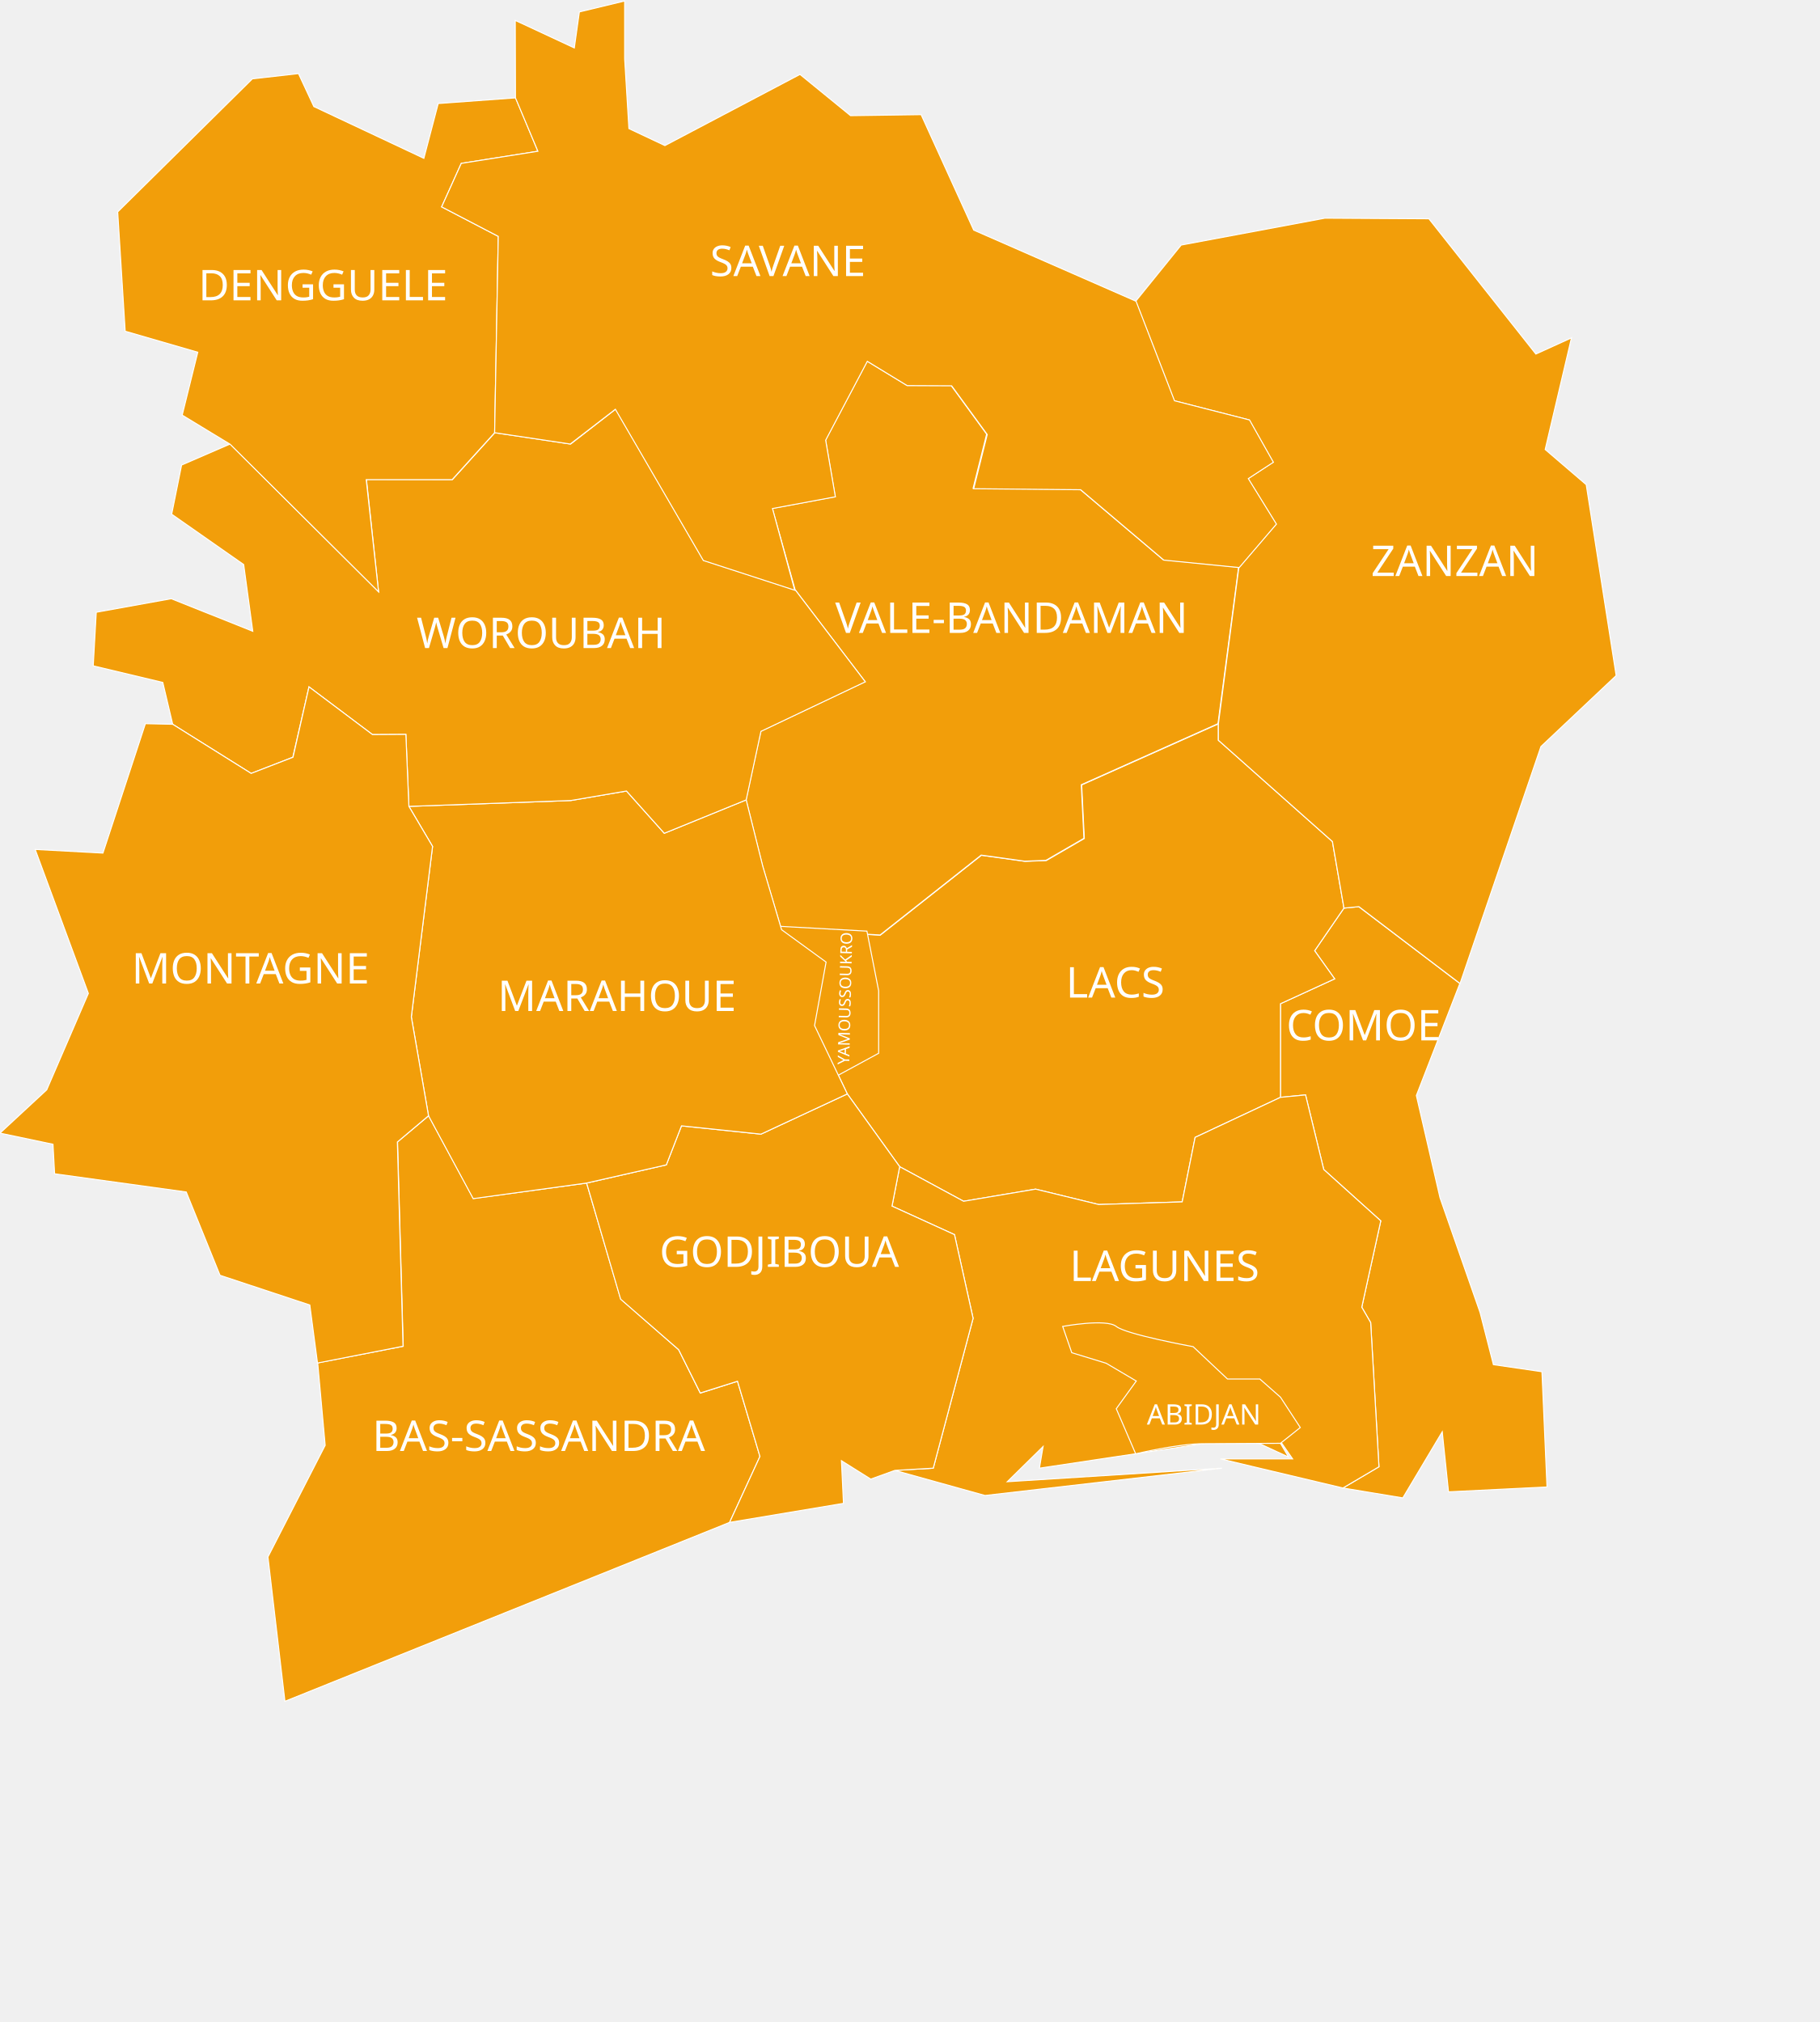
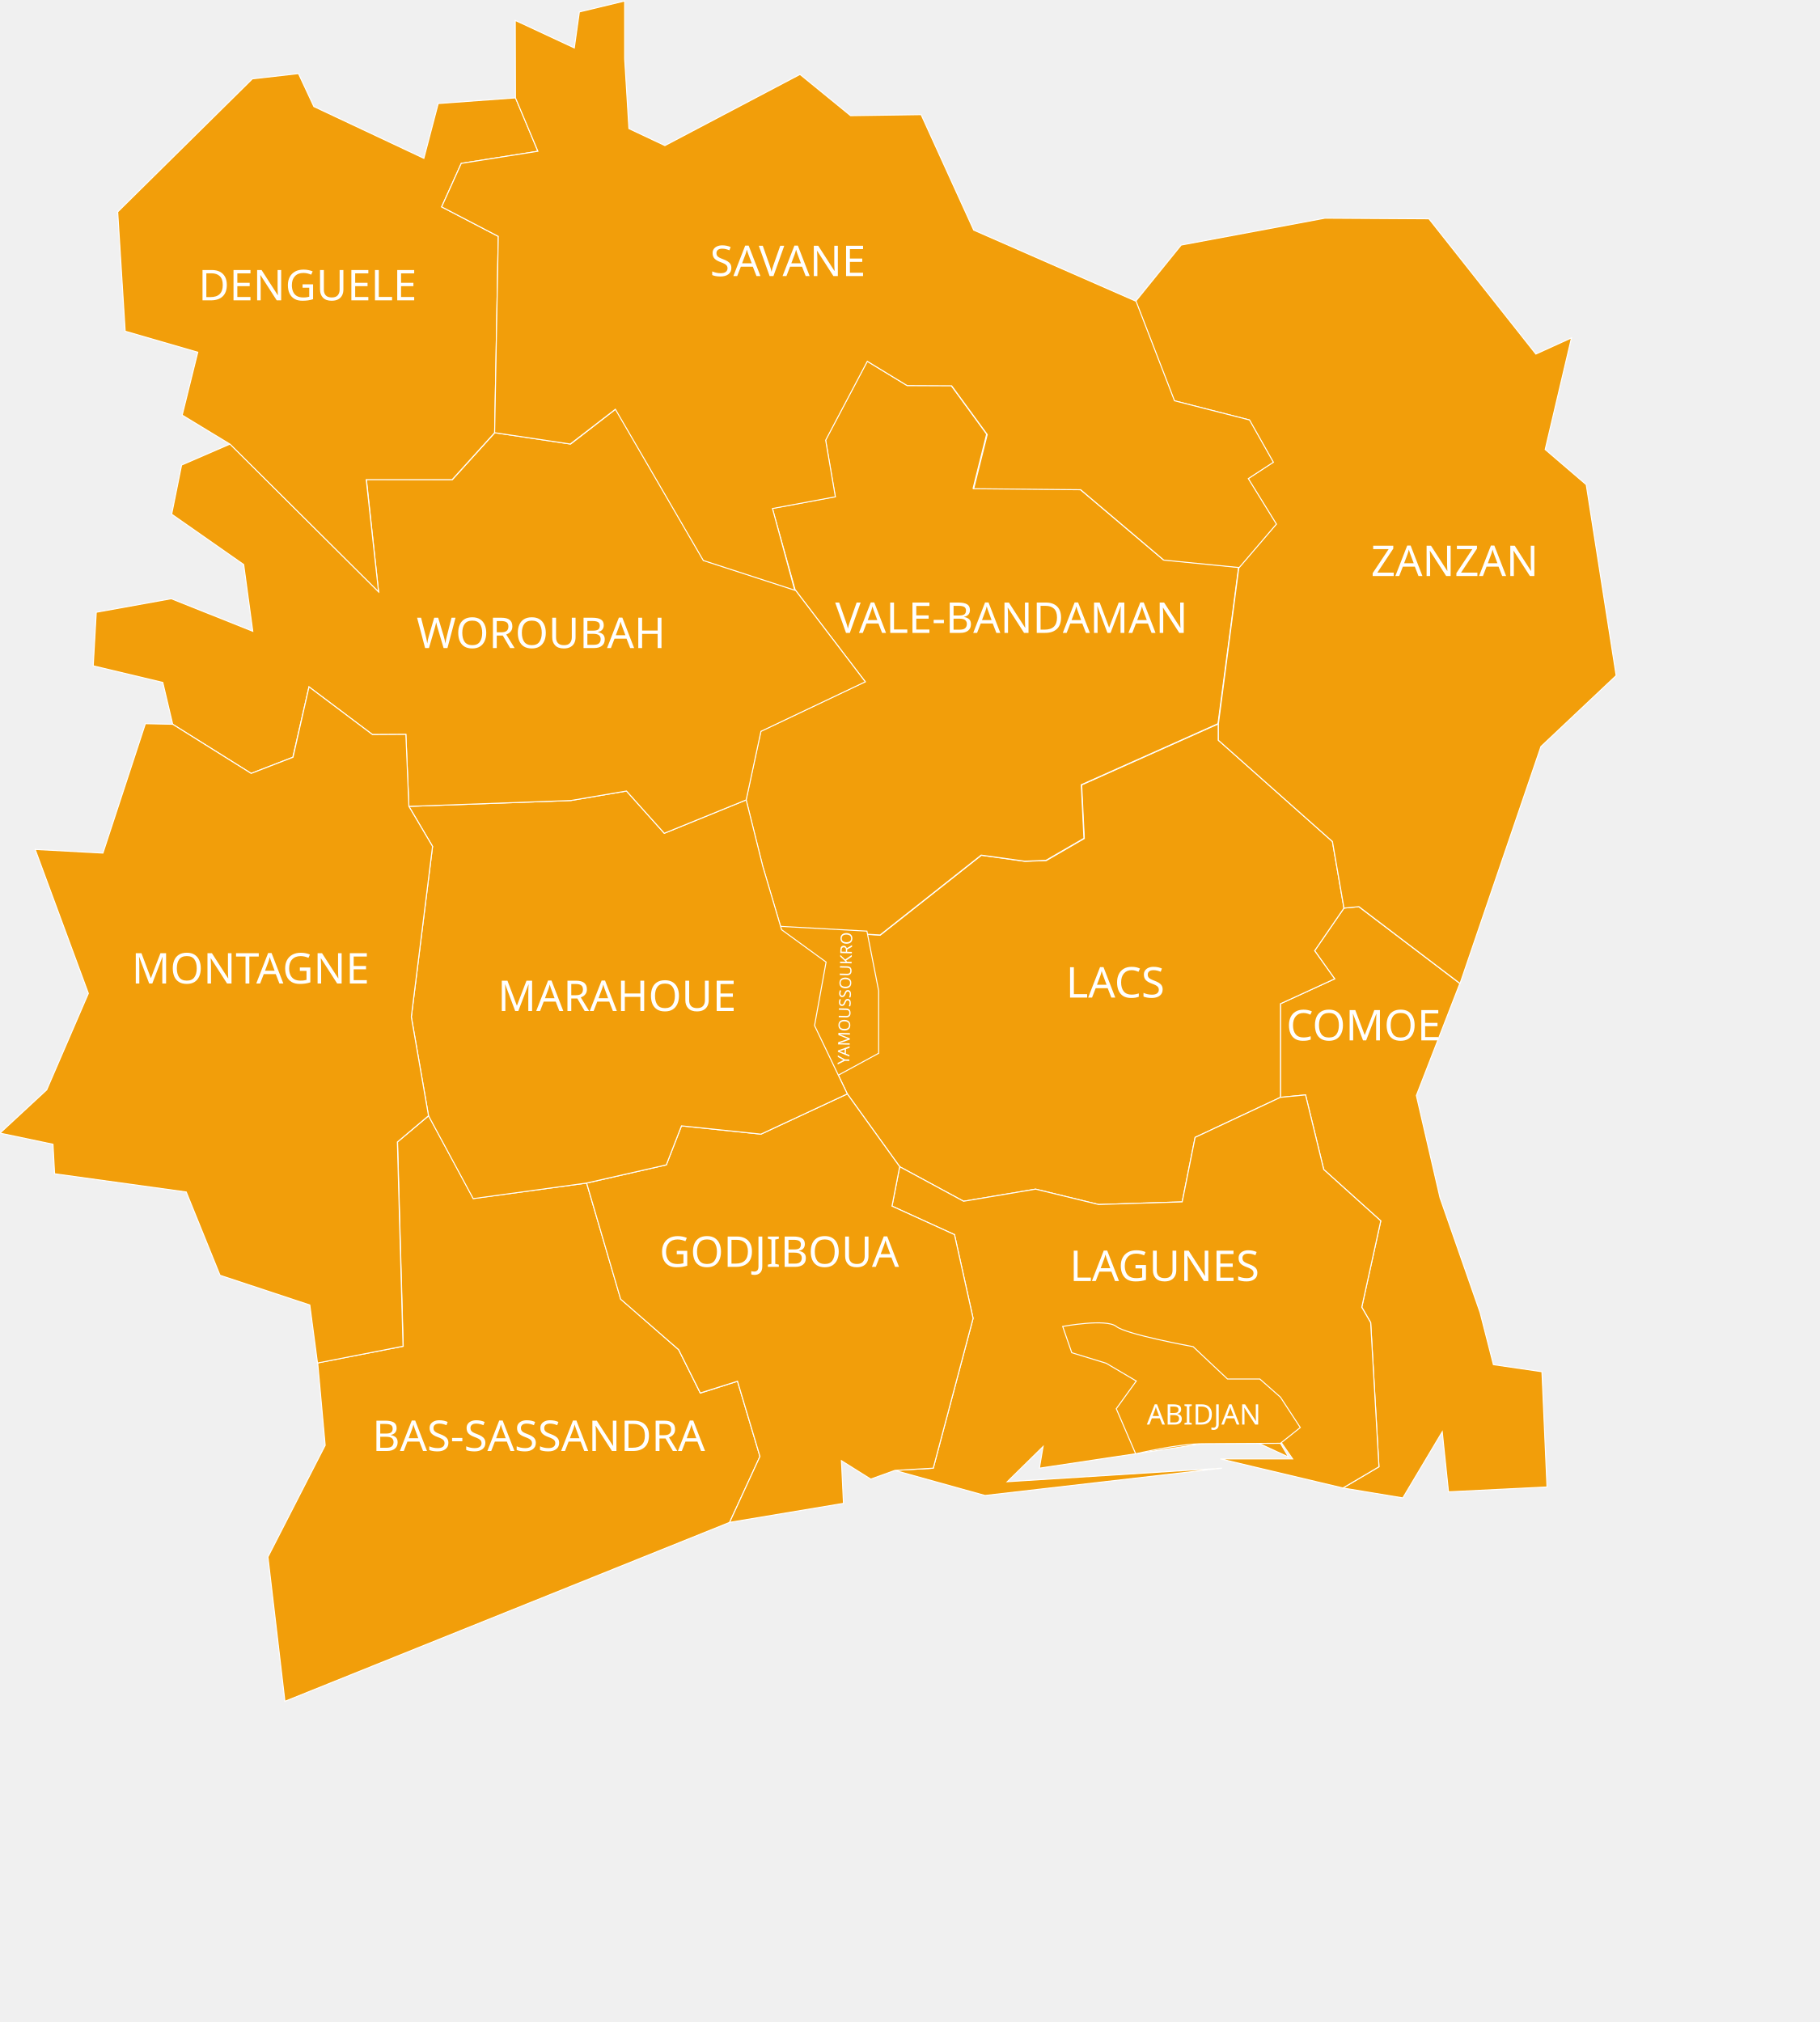
<svg xmlns="http://www.w3.org/2000/svg" xmlns:ns1="http://amcharts.com/ammap" version="1.1" id="Calque_1" x="0px" y="0px" viewBox="0 0 900 1000" style="enable-background:new 0 0 900 1000;" xml:space="preserve">
  <style type="text/css">
	.st0{fill:#F29E0A;stroke:#FFFFFF;stroke-width:0.5;}
	.st1{fill:#CCCCCC;stroke:#FFFFFF;stroke-width:0.5;}
	.st2{fill:#FFFFFF;}
	.st3{font-family:'BerlinSansFBDemi-Bold';}
	.st4{font-size:21px;}
	.st5{font-size:8px;}
	.st6{font-size:14px;}
</style>
  <defs>
    <ns1:ammap bottomLatitude="4.351" leftLongitude="-8.602" projection="mercator" rightLongitude="-2.493" topLatitude="10.74">
		</ns1:ammap>
  </defs>
  <g>
    <a>
      <polygon id="DI-Comoe" class="st0" points="765,735.4 716.3,737.8 713.2,708.1 693.7,740.8 664.1,735.9 681.9,725.4 677.8,654.1     673.4,646.5 682.8,603.8 654.6,578.4 645.6,541.5 633.2,542.7 633.2,496.4 660,484.1 650.1,470.2 664.6,449.1 671.9,448.4     721.9,486.4 700.4,541.8 712.1,592.4 731.9,649.1 738.5,674.9 762.5,678.4   " />
    </a>
    <a>
      <polygon id="DI-LAC" class="st0" points="660,484.1 633.2,496.4 633.2,542.7 591,562.5 584.6,594.4 543.3,595.7 512.1,588.1     476.5,594.1 444.9,577 419,541 402.8,507.2 408.5,475.8 386.5,459.8 435.3,462.5 485.3,423 506.9,426 517.4,425.6 536.2,414.7     534.9,388.2 602.5,358 602.5,366.1 658.9,416.2 664.6,449.1 650.1,470.2   " />
    </a>
    <a>
      <polygon id="DI-Lagune" class="st0" points="677.8,654.1 681.9,725.4 664.1,735.9 603.5,721.5 639.2,721.5 629.3,707.2     637.2,720.6 616,710.8 514,726.1 515.8,715.4 498.1,732.8 604.3,726.1 487.1,739.6 442.5,727.2 461.5,726.1 481.2,652 472,610.6     441.1,596.5 444.9,577 476.5,594.1 512.1,588.1 543.3,595.7 584.6,594.4 591,562.5 633.2,542.7 645.6,541.5 654.6,578.4     682.8,603.8 673.4,646.5   " />
    </a>
    <a>
      <path id="DI-Vallebandama" class="st0" d="M448.5,190.6l-19.7-12l-20.6,39l4.8,28l-31.1,5.8l11.3,40.3l34.6,45.4l-51.6,24.5    l-7.3,33.9l8.2,32.9l9.3,31.3l48.8,2.7l50-39.5l21.5,3l10.5-0.4l18.8-10.9l-1.3-26.5l67.6-30.2l10.2-77.4l-37.3-3.7L534.1,242    l-52.9-0.5l6.7-26.8l-17.6-24.1L448.5,190.6z" />
    </a>
    <a>
      <path id="DI-Zanzan" class="st0" d="M655.2,107.9l-71.1,13.3L561.6,149l19,49.2l37.1,9.5l11.8,20.9l-12.4,8.1l13.9,22.5    l-18.4,21.5L602.5,358v8.1l56.4,50.1l5.7,32.9l7.4-0.7l50,38l40-117.2l37.2-35.1l-14.8-94.4l-20.3-17.4l13-55.2l-17.6,8    l-52.9-66.9L655.2,107.9z" />
    </a>
    <a>
      <path id="DI-Abidjan" class="st0" d="M561.6,719l-9.6-22.3l9.9-13.7l-14.9-8.8l-17-5.2l-4.5-13c0,0,21.5-4,26.5,0s38,10,38,10    l17,16h16l10.2,9l9.8,15l-9.8,7.8l-37.9,0.2C583,713.9,561.6,719,561.6,719z" />
    </a>
    <a>
      <path id="CI-Basassandra" class="st0" d="M140.9,841.4l219.9-88.5l15-32.6l-11.1-37.2l-18.4,5.9l-10.7-21.5l-28.6-25l-16.9-57.4    l-56,7.6L212,551.8l-15.4,12.9l2.8,101.1l-42.3,8.2l3.7,40.8L132.5,770L140.9,841.4z" />
    </a>
    <a>
      <polygon id="DI-Gohdjibouha" class="st0" points="481.2,652 461.5,726.1 442.5,727.2 430.6,731.5 416.1,722.4 417.1,743.5     360.8,752.9 375.8,720.3 364.7,683.1 346.3,688.9 335.6,667.5 306.9,642.5 290.1,585.1 329.5,576.1 337,556.8 376.3,560.9     419,541 444.9,577 441.1,596.5 472,610.6   " />
    </a>
    <a>
      <polygon id="DI-Yamoussoukro" class="st0" points="400.4,504.9 400.4,482 379.9,457.8 428.7,460.5 434.5,490 434.5,520.9     412.4,532.9   " />
    </a>
    <a>
      <polygon id="DI-Marouhe" class="st0" points="419,541 376.3,560.9 337,556.8 329.5,576.1 290,585.1 234,592.8 211.9,551.8     203.4,502.9 213.9,418.6 202.2,398.8 282.3,395.9 309.8,391.2 328.5,412.1 369,395.6 377.2,428.4 386.5,459.8 408.5,475.8     402.8,507.2   " />
    </a>
    <a>
      <polygon id="DI-Woroba" class="st0" points="427.9,337.2 376.3,361.7 369,395.6 328.5,412.1 309.8,391.2 282.3,395.9 202.2,398.8     200.7,363.2 184.2,363.3 152.8,339.7 144.8,374.5 124.2,382.5 85.4,358.2 80.5,337.5 46.1,329.3 47.6,302.8 84.7,296.1 125,312.2     120.5,279.2 84.9,254.3 89.8,230 113.8,219.6 187.2,292.6 181.2,237.1 223.7,237.2 244.7,214 282.2,219.6 304.5,202.3 348,277.1     393.3,291.8   " />
    </a>
    <a>
      <polygon id="DI-Montagne" class="st0" points="211.9,551.8 196.5,564.8 199.3,665.8 157,674.1 153.2,645.4 108.8,630.7     92.1,589.5 27,580.5 26.2,565.9 0,560.4 23.1,539 43.7,491.3 17.4,420.1 50.9,421.9 71.9,357.9 85.4,358.2 124.2,382.5     144.9,374.5 152.8,339.7 184.2,363.3 200.7,363.2 202.2,398.8 213.9,418.6 203.4,502.9   " />
    </a>
    <a>
      <path id="DI-Denguele" class="st0" d="M155.2,52.7l-7.6-16.3L124.8,39l-66.6,65.8l3.7,59l35.9,10.4l-7.7,31.1l23.7,14.4l73.4,73    l-6.1-55.5h42.5l21-23.2l1.8-97.1l-28-14.6l9.7-21.5l37.9-6l-11-26.4l-38.3,2.8l-7.1,27.1L155.2,52.7z" />
    </a>
    <a>
      <path id="DI-Savane" class="st0" d="M308.9,0.5l-22.4,5.4L284,23.7l-29.2-13.6l0.1,38.3L266,74.8l-37.9,6l-9.7,21.5l28,14.6    l-1.8,97.1l37.4,5.6l22.3-17.2l43.5,74.8l45.2,14.7l-11-40.4l31.1-5.8l-4.8-28l20.6-39l19.7,12l22,0.1l17.6,24.1l-6.7,26.8    l52.9,0.5l41.1,34.8l37.3,3.7l18.4-21.5l-13.9-22.5l12.4-8.1l-11.8-20.9l-37.1-9.5l-19-49.2l-80.3-35.2l-26-57.1l-34.9,0.5    l-25-20.4L328.8,72L311,63.6l-2.1-34.5V0.5z" />
    </a>
  </g>
  <path class="st1" d="M-111,725.9" />
  <text transform="matrix(1 0 0 1 678 284.8898)" class="st2 st3 st4">ZANZAN</text>
  <text transform="matrix(1 0 0 1 413 312.9998)" class="st2 st3 st4">VALE-BANDAMAN</text>
  <text transform="matrix(1 0 0 1 527.1147 493.3499)" class="st2 st3 st4">LACS</text>
  <text transform="matrix(1 0 0 1 246.1147 499.9999)" class="st2 st3 st4">MARAHOUE</text>
  <text transform="matrix(1 0 0 1 206.0001 320.4996)" class="st2 st3 st4">WOROUBAH</text>
  <text transform="matrix(1 0 0 1 326.1147 626.5361)" class="st2 st3 st4">GODJIBOUA</text>
  <text transform="matrix(1 0 0 1 184.1147 717.5999)" class="st2 st3 st4">BAS-SASSANDRA</text>
  <text transform="matrix(1 0 0 1 65.1147 486.3999)" class="st2 st3 st4">MONTAGNE</text>
  <text transform="matrix(1 0 0 1 528.95 633.5361)" class="st2 st3 st4">LAGUNES</text>
-   <text transform="matrix(2.380953e-02 -0.9997 0.9997 2.380953e-02 419.9305 526.593)" class="st2 st3 st5">YAMOUSSOUKRO</text>
+   <text transform="matrix(2.380953e-02 -0.9997 0.9997 2.380953e-02 419.9305 526.5927)" class="st2 st3 st5">YAMOUSSOUKRO</text>
  <text transform="matrix(1 0 0 1 351.1147 136.5361)" class="st2 st3 st4">SAVANE</text>
-   <text transform="matrix(1 0 0 1 98.1147 148.536)" class="st2 st3 st4">DENGGUELE</text>
+   <text transform="matrix(1 0 0 1 98.1147 148.536)" class="st2 st3 st4">DENGUELE</text>
  <text transform="matrix(1 0 0 1 636.1147 514.5361)" class="st2 st3 st4">COMOE</text>
  <text transform="matrix(1 0 0 1 567.1147 704.5361)" class="st2 st3 st6">ABIDJAN</text>
</svg>
